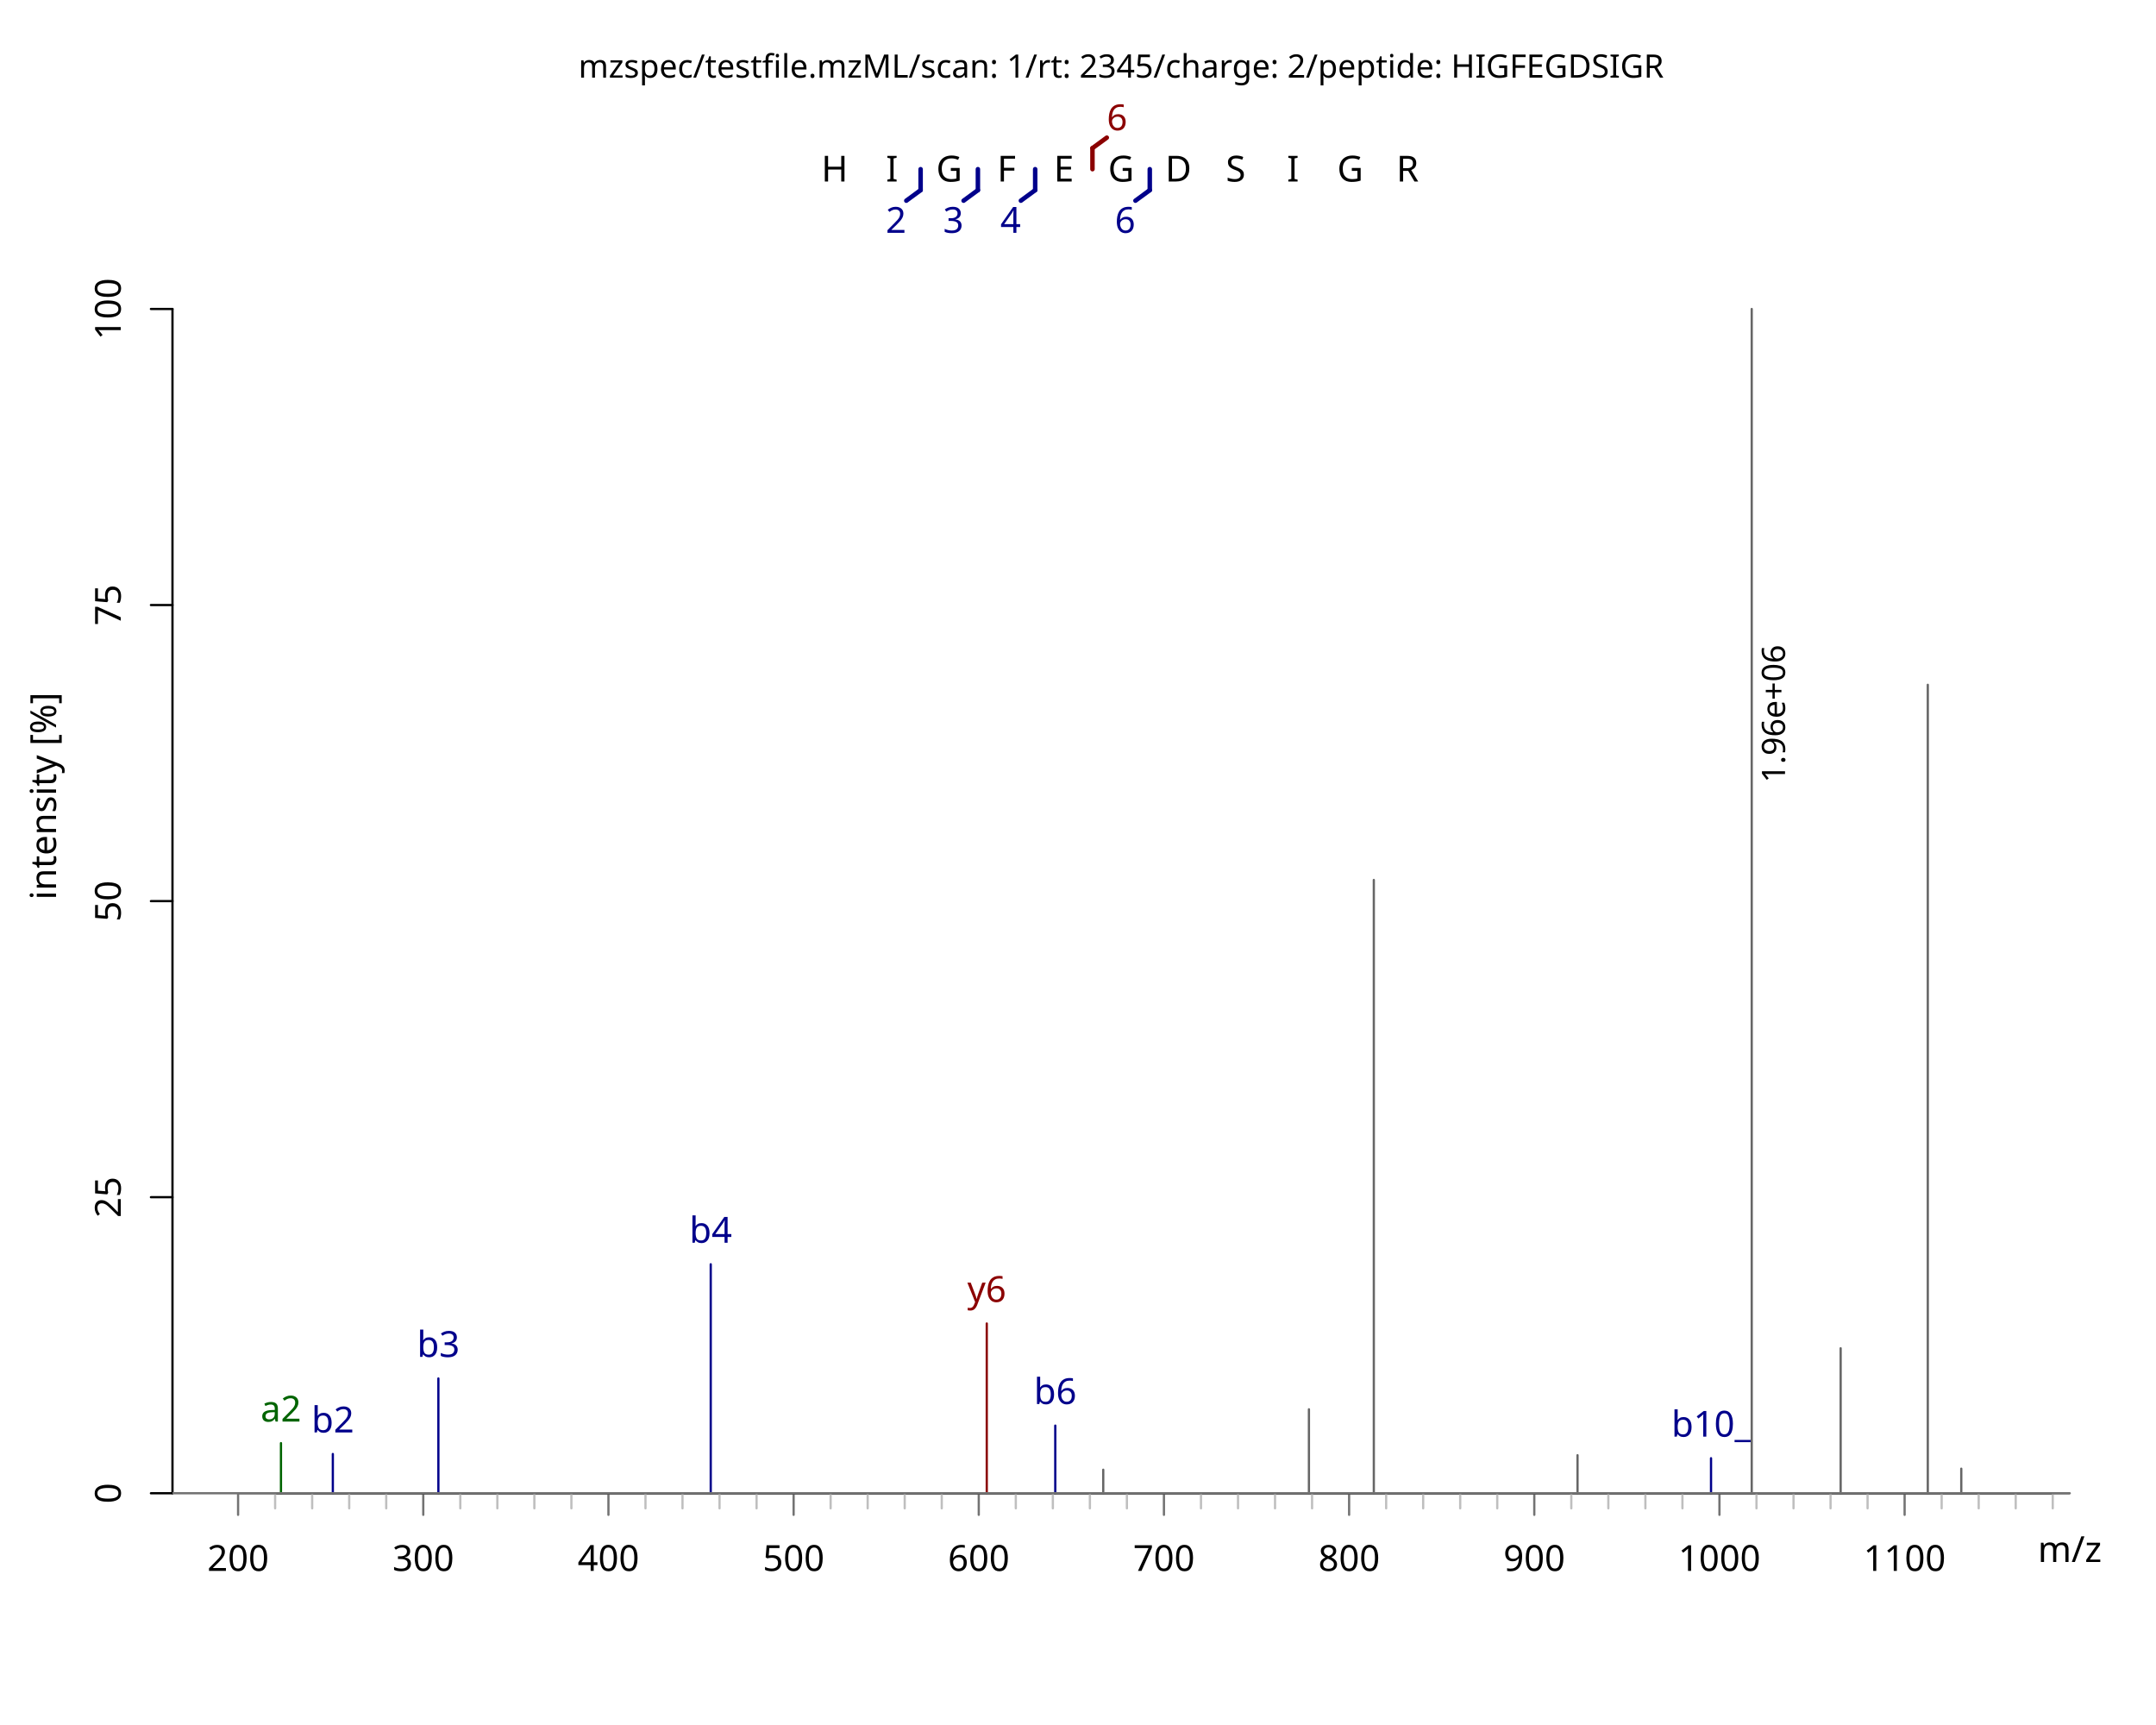
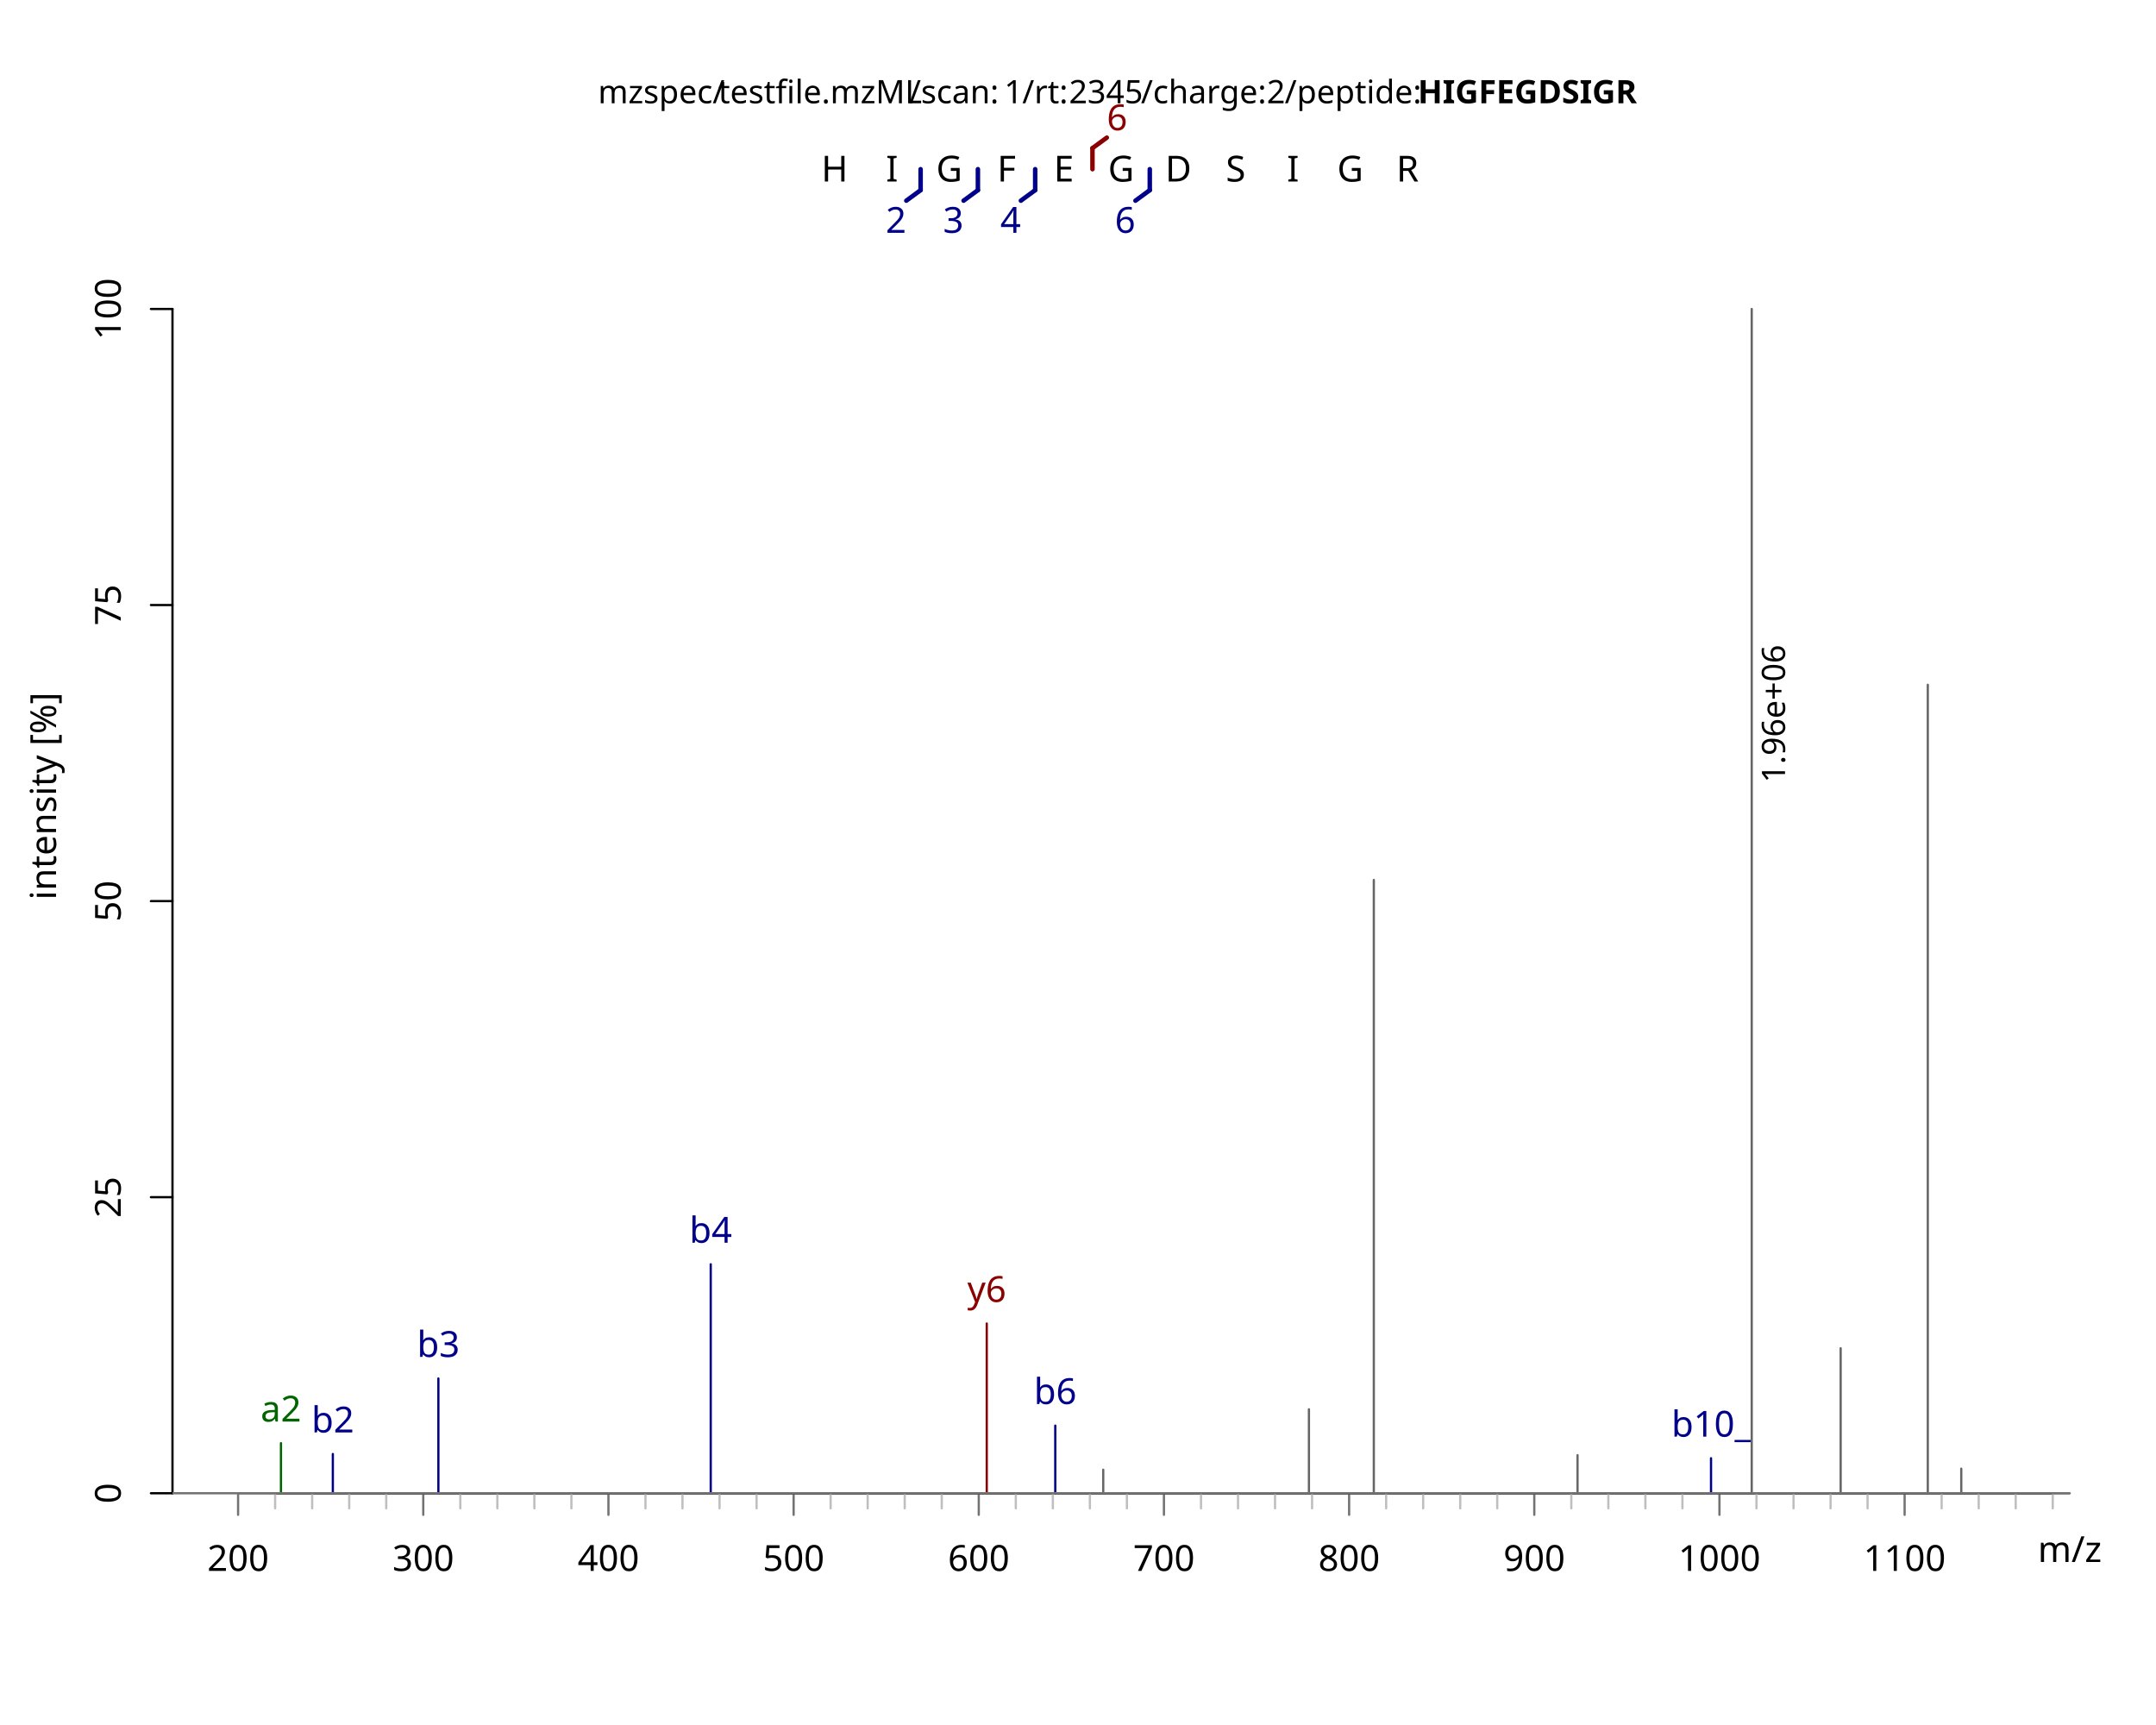
<svg xmlns="http://www.w3.org/2000/svg" class="svglite" data-engine-version="2.0" width="720.00pt" height="576.00pt" viewBox="0 0 720.00 576.00">
  <defs>
    <style type="text/css">
    .svglite line, .svglite polyline, .svglite polygon, .svglite path, .svglite rect, .svglite circle {
      fill: none;
      stroke: #000000;
      stroke-linecap: round;
      stroke-linejoin: round;
      stroke-miterlimit: 10.00;
    }
  </style>
  </defs>
  <rect width="100%" height="100%" style="stroke: none; fill: #FFFFFF;" />
  <defs>
    <clipPath id="cpMC4wMHw3MjAuMDB8MC4wMHw1NzYuMDA=">
      <rect x="0.00" y="0.00" width="720.00" height="576.00" />
    </clipPath>
  </defs>
  <g clip-path="url(#cpMC4wMHw3MjAuMDB8MC4wMHw1NzYuMDA=)">
</g>
  <defs>
    <clipPath id="cpNTcuNjB8NjkxLjIwfDE0LjQwfDUxNy4yNQ==">
      <rect x="57.60" y="14.40" width="633.60" height="502.85" />
    </clipPath>
  </defs>
  <g clip-path="url(#cpNTcuNjB8NjkxLjIwfDE0LjQwfDUxNy4yNQ==)">
    <text x="93.83" y="474.68" text-anchor="middle" style="font-size: 12.00px; fill: #006400; font-family: sans;" textLength="13.35px" lengthAdjust="spacingAndGlyphs">a2</text>
    <text x="111.15" y="478.31" text-anchor="middle" style="font-size: 12.00px; fill: #00008B; font-family: sans;" textLength="13.35px" lengthAdjust="spacingAndGlyphs">b2</text>
    <text x="146.40" y="453.09" text-anchor="middle" style="font-size: 12.00px; fill: #00008B; font-family: sans;" textLength="13.35px" lengthAdjust="spacingAndGlyphs">b3</text>
    <text x="237.35" y="414.96" text-anchor="middle" style="font-size: 12.00px; fill: #00008B; font-family: sans;" textLength="13.35px" lengthAdjust="spacingAndGlyphs">b4</text>
    <text x="329.53" y="434.73" text-anchor="middle" style="font-size: 12.00px; fill: #8B0000; font-family: sans;" textLength="12.68px" lengthAdjust="spacingAndGlyphs">y6</text>
    <text x="352.41" y="468.83" text-anchor="middle" style="font-size: 12.00px; fill: #00008B; font-family: sans;" textLength="13.35px" lengthAdjust="spacingAndGlyphs">b6</text>
    <text x="571.40" y="479.72" text-anchor="middle" style="font-size: 12.00px; fill: #00008B; font-family: sans;" textLength="26.70px" lengthAdjust="spacingAndGlyphs">b10_</text>
    <text x="278.74" y="60.61" text-anchor="middle" style="font-size: 12.00px; font-family: sans;" textLength="8.67px" lengthAdjust="spacingAndGlyphs">H</text>
    <text x="297.88" y="60.61" text-anchor="middle" style="font-size: 12.00px; font-family: sans;" textLength="3.33px" lengthAdjust="spacingAndGlyphs">I</text>
    <text x="317.01" y="60.62" text-anchor="middle" style="font-size: 12.00px; font-family: sans;" textLength="9.34px" lengthAdjust="spacingAndGlyphs">G</text>
    <text x="336.14" y="60.61" text-anchor="middle" style="font-size: 12.00px; font-family: sans;" textLength="7.33px" lengthAdjust="spacingAndGlyphs">F</text>
    <text x="355.27" y="60.61" text-anchor="middle" style="font-size: 12.00px; font-family: sans;" textLength="8.01px" lengthAdjust="spacingAndGlyphs">E</text>
    <text x="374.40" y="60.62" text-anchor="middle" style="font-size: 12.00px; font-family: sans;" textLength="9.34px" lengthAdjust="spacingAndGlyphs">G</text>
    <text x="393.53" y="60.61" text-anchor="middle" style="font-size: 12.00px; font-family: sans;" textLength="8.67px" lengthAdjust="spacingAndGlyphs">D</text>
    <text x="412.66" y="60.62" text-anchor="middle" style="font-size: 12.00px; font-family: sans;" textLength="8.01px" lengthAdjust="spacingAndGlyphs">S</text>
    <text x="431.79" y="60.61" text-anchor="middle" style="font-size: 12.00px; font-family: sans;" textLength="3.33px" lengthAdjust="spacingAndGlyphs">I</text>
    <text x="450.92" y="60.62" text-anchor="middle" style="font-size: 12.00px; font-family: sans;" textLength="9.34px" lengthAdjust="spacingAndGlyphs">G</text>
    <text x="470.06" y="60.61" text-anchor="middle" style="font-size: 12.00px; font-family: sans;" textLength="8.67px" lengthAdjust="spacingAndGlyphs">R</text>
    <line x1="307.44" y1="56.49" x2="307.44" y2="63.50" style="stroke-width: 1.50; stroke: #00008B;" />
    <line x1="326.57" y1="56.49" x2="326.57" y2="63.50" style="stroke-width: 1.50; stroke: #00008B;" />
    <line x1="345.70" y1="56.49" x2="345.70" y2="63.50" style="stroke-width: 1.50; stroke: #00008B;" />
    <line x1="383.97" y1="56.49" x2="383.97" y2="63.50" style="stroke-width: 1.50; stroke: #00008B;" />
    <line x1="307.44" y1="63.50" x2="302.66" y2="67.01" style="stroke-width: 1.50; stroke: #00008B;" />
    <line x1="326.57" y1="63.50" x2="321.79" y2="67.01" style="stroke-width: 1.50; stroke: #00008B;" />
    <line x1="345.70" y1="63.50" x2="340.92" y2="67.01" style="stroke-width: 1.50; stroke: #00008B;" />
    <line x1="383.97" y1="63.50" x2="379.18" y2="67.01" style="stroke-width: 1.50; stroke: #00008B;" />
    <text x="302.66" y="77.74" text-anchor="end" style="font-size: 12.00px; fill: #00008B; font-family: sans;" textLength="6.67px" lengthAdjust="spacingAndGlyphs">2</text>
    <text x="321.79" y="77.74" text-anchor="end" style="font-size: 12.00px; fill: #00008B; font-family: sans;" textLength="6.67px" lengthAdjust="spacingAndGlyphs">3</text>
    <text x="340.92" y="77.74" text-anchor="end" style="font-size: 12.00px; fill: #00008B; font-family: sans;" textLength="6.67px" lengthAdjust="spacingAndGlyphs">4</text>
    <text x="379.18" y="77.74" text-anchor="end" style="font-size: 12.00px; fill: #00008B; font-family: sans;" textLength="6.67px" lengthAdjust="spacingAndGlyphs">6</text>
    <line x1="364.83" y1="56.49" x2="364.83" y2="49.47" style="stroke-width: 1.50; stroke: #8B0000;" />
    <line x1="364.83" y1="49.47" x2="369.62" y2="45.96" style="stroke-width: 1.50; stroke: #8B0000;" />
    <text x="369.62" y="43.49" style="font-size: 12.00px; fill: #8B0000; font-family: sans;" textLength="6.67px" lengthAdjust="spacingAndGlyphs">6</text>
    <line x1="93.83" y1="498.62" x2="93.83" y2="481.88" style="stroke-width: 0.75; stroke: #006400;" />
    <line x1="111.15" y1="498.62" x2="111.15" y2="485.51" style="stroke-width: 0.75; stroke: #00008B;" />
    <line x1="146.40" y1="498.62" x2="146.40" y2="460.29" style="stroke-width: 0.75; stroke: #00008B;" />
    <line x1="237.35" y1="498.62" x2="237.35" y2="422.16" style="stroke-width: 0.75; stroke: #00008B;" />
    <line x1="329.53" y1="498.62" x2="329.53" y2="441.93" style="stroke-width: 0.75; stroke: #8B0000;" />
    <line x1="352.41" y1="498.62" x2="352.41" y2="476.03" style="stroke-width: 0.75; stroke: #00008B;" />
    <line x1="368.43" y1="498.62" x2="368.43" y2="490.76" style="stroke-width: 0.75; stroke: #666666;" />
    <line x1="437.12" y1="498.62" x2="437.12" y2="470.58" style="stroke-width: 0.75; stroke: #666666;" />
    <line x1="458.79" y1="498.62" x2="458.79" y2="293.83" style="stroke-width: 0.75; stroke: #666666;" />
    <line x1="526.82" y1="498.62" x2="526.82" y2="485.91" style="stroke-width: 0.75; stroke: #666666;" />
    <line x1="571.40" y1="498.62" x2="571.40" y2="486.92" style="stroke-width: 0.75; stroke: #00008B;" />
    <line x1="584.99" y1="498.62" x2="584.99" y2="103.17" style="stroke-width: 0.75; stroke: #666666;" />
    <line x1="614.69" y1="498.62" x2="614.69" y2="450.20" style="stroke-width: 0.75; stroke: #666666;" />
    <line x1="643.79" y1="498.62" x2="643.79" y2="228.66" style="stroke-width: 0.75; stroke: #666666;" />
    <line x1="654.97" y1="498.62" x2="654.97" y2="490.41" style="stroke-width: 0.75; stroke: #666666;" />
  </g>
  <g clip-path="url(#cpMC4wMHw3MjAuMDB8MC4wMHw1NzYuMDA=)">
    <line x1="79.51" y1="498.62" x2="691.20" y2="498.62" style="stroke-width: 0.75; stroke: #737373;" />
    <line x1="79.51" y1="498.62" x2="79.51" y2="505.82" style="stroke-width: 0.75; stroke: #737373;" />
    <line x1="141.35" y1="498.62" x2="141.35" y2="505.82" style="stroke-width: 0.75; stroke: #737373;" />
    <line x1="203.19" y1="498.62" x2="203.19" y2="505.82" style="stroke-width: 0.75; stroke: #737373;" />
    <line x1="265.03" y1="498.62" x2="265.03" y2="505.82" style="stroke-width: 0.75; stroke: #737373;" />
    <line x1="326.86" y1="498.62" x2="326.86" y2="505.82" style="stroke-width: 0.75; stroke: #737373;" />
    <line x1="388.70" y1="498.62" x2="388.70" y2="505.82" style="stroke-width: 0.75; stroke: #737373;" />
    <line x1="450.54" y1="498.62" x2="450.54" y2="505.82" style="stroke-width: 0.75; stroke: #737373;" />
    <line x1="512.38" y1="498.62" x2="512.38" y2="505.82" style="stroke-width: 0.75; stroke: #737373;" />
    <line x1="574.21" y1="498.62" x2="574.21" y2="505.82" style="stroke-width: 0.75; stroke: #737373;" />
    <line x1="636.05" y1="498.62" x2="636.05" y2="505.82" style="stroke-width: 0.75; stroke: #737373;" />
    <text x="79.51" y="524.54" text-anchor="middle" style="font-size: 12.00px; font-family: sans;" textLength="20.02px" lengthAdjust="spacingAndGlyphs">200</text>
    <text x="141.35" y="524.54" text-anchor="middle" style="font-size: 12.00px; font-family: sans;" textLength="20.02px" lengthAdjust="spacingAndGlyphs">300</text>
    <text x="203.19" y="524.54" text-anchor="middle" style="font-size: 12.00px; font-family: sans;" textLength="20.02px" lengthAdjust="spacingAndGlyphs">400</text>
    <text x="265.03" y="524.54" text-anchor="middle" style="font-size: 12.00px; font-family: sans;" textLength="20.02px" lengthAdjust="spacingAndGlyphs">500</text>
    <text x="326.86" y="524.54" text-anchor="middle" style="font-size: 12.00px; font-family: sans;" textLength="20.02px" lengthAdjust="spacingAndGlyphs">600</text>
    <text x="388.70" y="524.54" text-anchor="middle" style="font-size: 12.00px; font-family: sans;" textLength="20.02px" lengthAdjust="spacingAndGlyphs">700</text>
    <text x="450.54" y="524.54" text-anchor="middle" style="font-size: 12.00px; font-family: sans;" textLength="20.02px" lengthAdjust="spacingAndGlyphs">800</text>
    <text x="512.38" y="524.54" text-anchor="middle" style="font-size: 12.00px; font-family: sans;" textLength="20.02px" lengthAdjust="spacingAndGlyphs">900</text>
    <text x="574.21" y="524.54" text-anchor="middle" style="font-size: 12.00px; font-family: sans;" textLength="26.70px" lengthAdjust="spacingAndGlyphs">1000</text>
    <text x="636.05" y="524.54" text-anchor="middle" style="font-size: 12.00px; font-family: sans;" textLength="26.70px" lengthAdjust="spacingAndGlyphs">1100</text>
    <line x1="91.88" y1="498.62" x2="685.52" y2="498.62" style="stroke-width: 0.75;" />
    <line x1="91.88" y1="498.62" x2="91.88" y2="503.65" style="stroke-width: 0.75; stroke: #BFBFBF;" />
    <line x1="104.25" y1="498.62" x2="104.25" y2="503.65" style="stroke-width: 0.75; stroke: #BFBFBF;" />
    <line x1="116.62" y1="498.62" x2="116.62" y2="503.65" style="stroke-width: 0.75; stroke: #BFBFBF;" />
    <line x1="128.98" y1="498.62" x2="128.98" y2="503.65" style="stroke-width: 0.75; stroke: #BFBFBF;" />
    <line x1="153.72" y1="498.62" x2="153.72" y2="503.65" style="stroke-width: 0.75; stroke: #BFBFBF;" />
    <line x1="166.09" y1="498.62" x2="166.09" y2="503.65" style="stroke-width: 0.75; stroke: #BFBFBF;" />
    <line x1="178.45" y1="498.62" x2="178.45" y2="503.65" style="stroke-width: 0.75; stroke: #BFBFBF;" />
    <line x1="190.82" y1="498.62" x2="190.82" y2="503.65" style="stroke-width: 0.75; stroke: #BFBFBF;" />
    <line x1="215.56" y1="498.62" x2="215.56" y2="503.65" style="stroke-width: 0.75; stroke: #BFBFBF;" />
    <line x1="227.92" y1="498.62" x2="227.92" y2="503.65" style="stroke-width: 0.75; stroke: #BFBFBF;" />
    <line x1="240.29" y1="498.62" x2="240.29" y2="503.65" style="stroke-width: 0.75; stroke: #BFBFBF;" />
    <line x1="252.66" y1="498.62" x2="252.66" y2="503.65" style="stroke-width: 0.75; stroke: #BFBFBF;" />
    <line x1="277.39" y1="498.62" x2="277.39" y2="503.65" style="stroke-width: 0.75; stroke: #BFBFBF;" />
    <line x1="289.76" y1="498.62" x2="289.76" y2="503.65" style="stroke-width: 0.75; stroke: #BFBFBF;" />
    <line x1="302.13" y1="498.62" x2="302.13" y2="503.65" style="stroke-width: 0.75; stroke: #BFBFBF;" />
    <line x1="314.50" y1="498.62" x2="314.50" y2="503.65" style="stroke-width: 0.75; stroke: #BFBFBF;" />
    <line x1="339.23" y1="498.62" x2="339.23" y2="503.65" style="stroke-width: 0.75; stroke: #BFBFBF;" />
    <line x1="351.60" y1="498.62" x2="351.60" y2="503.65" style="stroke-width: 0.75; stroke: #BFBFBF;" />
    <line x1="363.97" y1="498.62" x2="363.97" y2="503.65" style="stroke-width: 0.75; stroke: #BFBFBF;" />
    <line x1="376.33" y1="498.62" x2="376.33" y2="503.65" style="stroke-width: 0.75; stroke: #BFBFBF;" />
    <line x1="401.07" y1="498.62" x2="401.07" y2="503.65" style="stroke-width: 0.75; stroke: #BFBFBF;" />
    <line x1="413.44" y1="498.62" x2="413.44" y2="503.65" style="stroke-width: 0.75; stroke: #BFBFBF;" />
    <line x1="425.80" y1="498.62" x2="425.80" y2="503.65" style="stroke-width: 0.75; stroke: #BFBFBF;" />
    <line x1="438.17" y1="498.62" x2="438.17" y2="503.65" style="stroke-width: 0.75; stroke: #BFBFBF;" />
    <line x1="462.91" y1="498.62" x2="462.91" y2="503.65" style="stroke-width: 0.75; stroke: #BFBFBF;" />
    <line x1="475.27" y1="498.62" x2="475.27" y2="503.65" style="stroke-width: 0.75; stroke: #BFBFBF;" />
    <line x1="487.64" y1="498.62" x2="487.64" y2="503.65" style="stroke-width: 0.75; stroke: #BFBFBF;" />
    <line x1="500.01" y1="498.62" x2="500.01" y2="503.65" style="stroke-width: 0.75; stroke: #BFBFBF;" />
    <line x1="524.74" y1="498.62" x2="524.74" y2="503.65" style="stroke-width: 0.75; stroke: #BFBFBF;" />
    <line x1="537.11" y1="498.62" x2="537.11" y2="503.65" style="stroke-width: 0.75; stroke: #BFBFBF;" />
    <line x1="549.48" y1="498.62" x2="549.48" y2="503.65" style="stroke-width: 0.75; stroke: #BFBFBF;" />
    <line x1="561.85" y1="498.62" x2="561.85" y2="503.65" style="stroke-width: 0.75; stroke: #BFBFBF;" />
    <line x1="586.58" y1="498.62" x2="586.58" y2="503.65" style="stroke-width: 0.75; stroke: #BFBFBF;" />
    <line x1="598.95" y1="498.62" x2="598.95" y2="503.65" style="stroke-width: 0.75; stroke: #BFBFBF;" />
    <line x1="611.32" y1="498.62" x2="611.32" y2="503.65" style="stroke-width: 0.75; stroke: #BFBFBF;" />
    <line x1="623.68" y1="498.62" x2="623.68" y2="503.65" style="stroke-width: 0.75; stroke: #BFBFBF;" />
    <line x1="648.42" y1="498.62" x2="648.42" y2="503.65" style="stroke-width: 0.75; stroke: #BFBFBF;" />
    <line x1="660.79" y1="498.62" x2="660.79" y2="503.65" style="stroke-width: 0.75; stroke: #BFBFBF;" />
    <line x1="673.15" y1="498.62" x2="673.15" y2="503.65" style="stroke-width: 0.75; stroke: #BFBFBF;" />
    <line x1="685.52" y1="498.62" x2="685.52" y2="503.65" style="stroke-width: 0.75; stroke: #BFBFBF;" />
    <line x1="57.60" y1="498.62" x2="57.60" y2="103.17" style="stroke-width: 0.75;" />
    <line x1="57.60" y1="498.62" x2="50.40" y2="498.62" style="stroke-width: 0.75;" />
    <line x1="57.60" y1="399.76" x2="50.40" y2="399.76" style="stroke-width: 0.75;" />
    <line x1="57.60" y1="300.90" x2="50.40" y2="300.90" style="stroke-width: 0.75;" />
    <line x1="57.60" y1="202.03" x2="50.40" y2="202.03" style="stroke-width: 0.75;" />
    <line x1="57.60" y1="103.17" x2="50.40" y2="103.17" style="stroke-width: 0.75;" />
    <text transform="translate(40.32,498.62) rotate(-90)" text-anchor="middle" style="font-size: 12.00px; font-family: sans;" textLength="6.67px" lengthAdjust="spacingAndGlyphs">0</text>
    <text transform="translate(40.32,399.76) rotate(-90)" text-anchor="middle" style="font-size: 12.00px; font-family: sans;" textLength="13.35px" lengthAdjust="spacingAndGlyphs">25</text>
    <text transform="translate(40.32,300.90) rotate(-90)" text-anchor="middle" style="font-size: 12.00px; font-family: sans;" textLength="13.35px" lengthAdjust="spacingAndGlyphs">50</text>
    <text transform="translate(40.32,202.03) rotate(-90)" text-anchor="middle" style="font-size: 12.00px; font-family: sans;" textLength="13.35px" lengthAdjust="spacingAndGlyphs">75</text>
    <text transform="translate(40.32,103.17) rotate(-90)" text-anchor="middle" style="font-size: 12.00px; font-family: sans;" textLength="20.02px" lengthAdjust="spacingAndGlyphs">100</text>
    <text transform="translate(18.72,265.82) rotate(-90)" text-anchor="middle" style="font-size: 12.00px; font-family: sans;" textLength="64.70px" lengthAdjust="spacingAndGlyphs">intensity [%]</text>
    <text x="691.20" y="521.57" text-anchor="middle" style="font-size: 12.00px; font-family: sans;" textLength="19.34px" lengthAdjust="spacingAndGlyphs">m/z</text>
-     <text x="374.40" y="25.92" text-anchor="middle" style="font-size: 10.80px; font-family: sans;" textLength="349.41px" lengthAdjust="spacingAndGlyphs">mzspec/testfile.mzML/scan: 1/rt: 2345/charge: 2/peptide: HIGFEGDSIGR</text>
+     <text x="199.70" y="34.48" style="font-size: 10.80px; font-family: sans;" textLength="40.23px" lengthAdjust="spacingAndGlyphs">mzspec/</text>
+     <text x="239.92" y="34.48" style="font-size: 10.80px; font-family: sans;" textLength="63.63px" lengthAdjust="spacingAndGlyphs">testfile.mzML</text>
+     <text x="303.55" y="34.48" style="font-size: 10.80px; font-family: sans;" textLength="31.82px" lengthAdjust="spacingAndGlyphs">/scan: </text>
+     <text x="335.37" y="34.48" style="font-size: 10.80px; font-family: sans;" textLength="6.01px" lengthAdjust="spacingAndGlyphs">1</text>
+     <text x="341.38" y="34.48" style="font-size: 10.80px; font-family: sans;" textLength="15.60px" lengthAdjust="spacingAndGlyphs">/rt: </text>
+     <text x="356.98" y="34.48" style="font-size: 10.80px; font-family: sans;" textLength="24.03px" lengthAdjust="spacingAndGlyphs">2345</text>
+     <text x="381.01" y="34.48" style="font-size: 10.80px; font-family: sans;" textLength="42.03px" lengthAdjust="spacingAndGlyphs">/charge: </text>
+     <text x="423.04" y="34.48" style="font-size: 10.80px; font-family: sans;" textLength="6.01px" lengthAdjust="spacingAndGlyphs">2</text>
+     <text x="429.04" y="34.48" style="font-size: 10.80px; font-family: sans;" textLength="44.43px" lengthAdjust="spacingAndGlyphs">/peptide: </text>
+     <text x="473.48" y="34.48" style="font-size: 10.80px; font-weight: bold; font-family: sans;" textLength="75.63px" lengthAdjust="spacingAndGlyphs">HIGFEGDSIGR</text>
  </g>
  <g clip-path="url(#cpNTcuNjB8NjkxLjIwfDE0LjQwfDUxNy4yNQ==)">
    <text transform="translate(596.11,261.35) rotate(-90)" style="font-size: 10.80px; font-family: sans;" textLength="45.35px" lengthAdjust="spacingAndGlyphs">1.96e+06</text>
    <line x1="57.60" y1="498.62" x2="691.20" y2="498.62" style="stroke-width: 0.75; stroke: #737373;" />
  </g>
  <defs>
    <clipPath id="cpNTkuMDR8Njg5Ljc2fDU5LjA0fDUwMi41Ng==">
      <rect x="59.04" y="59.04" width="630.72" height="443.52" />
    </clipPath>
  </defs>
  <g clip-path="url(#cpNTkuMDR8Njg5Ljc2fDU5LjA0fDUwMi41Ng==)">
</g>
</svg>
